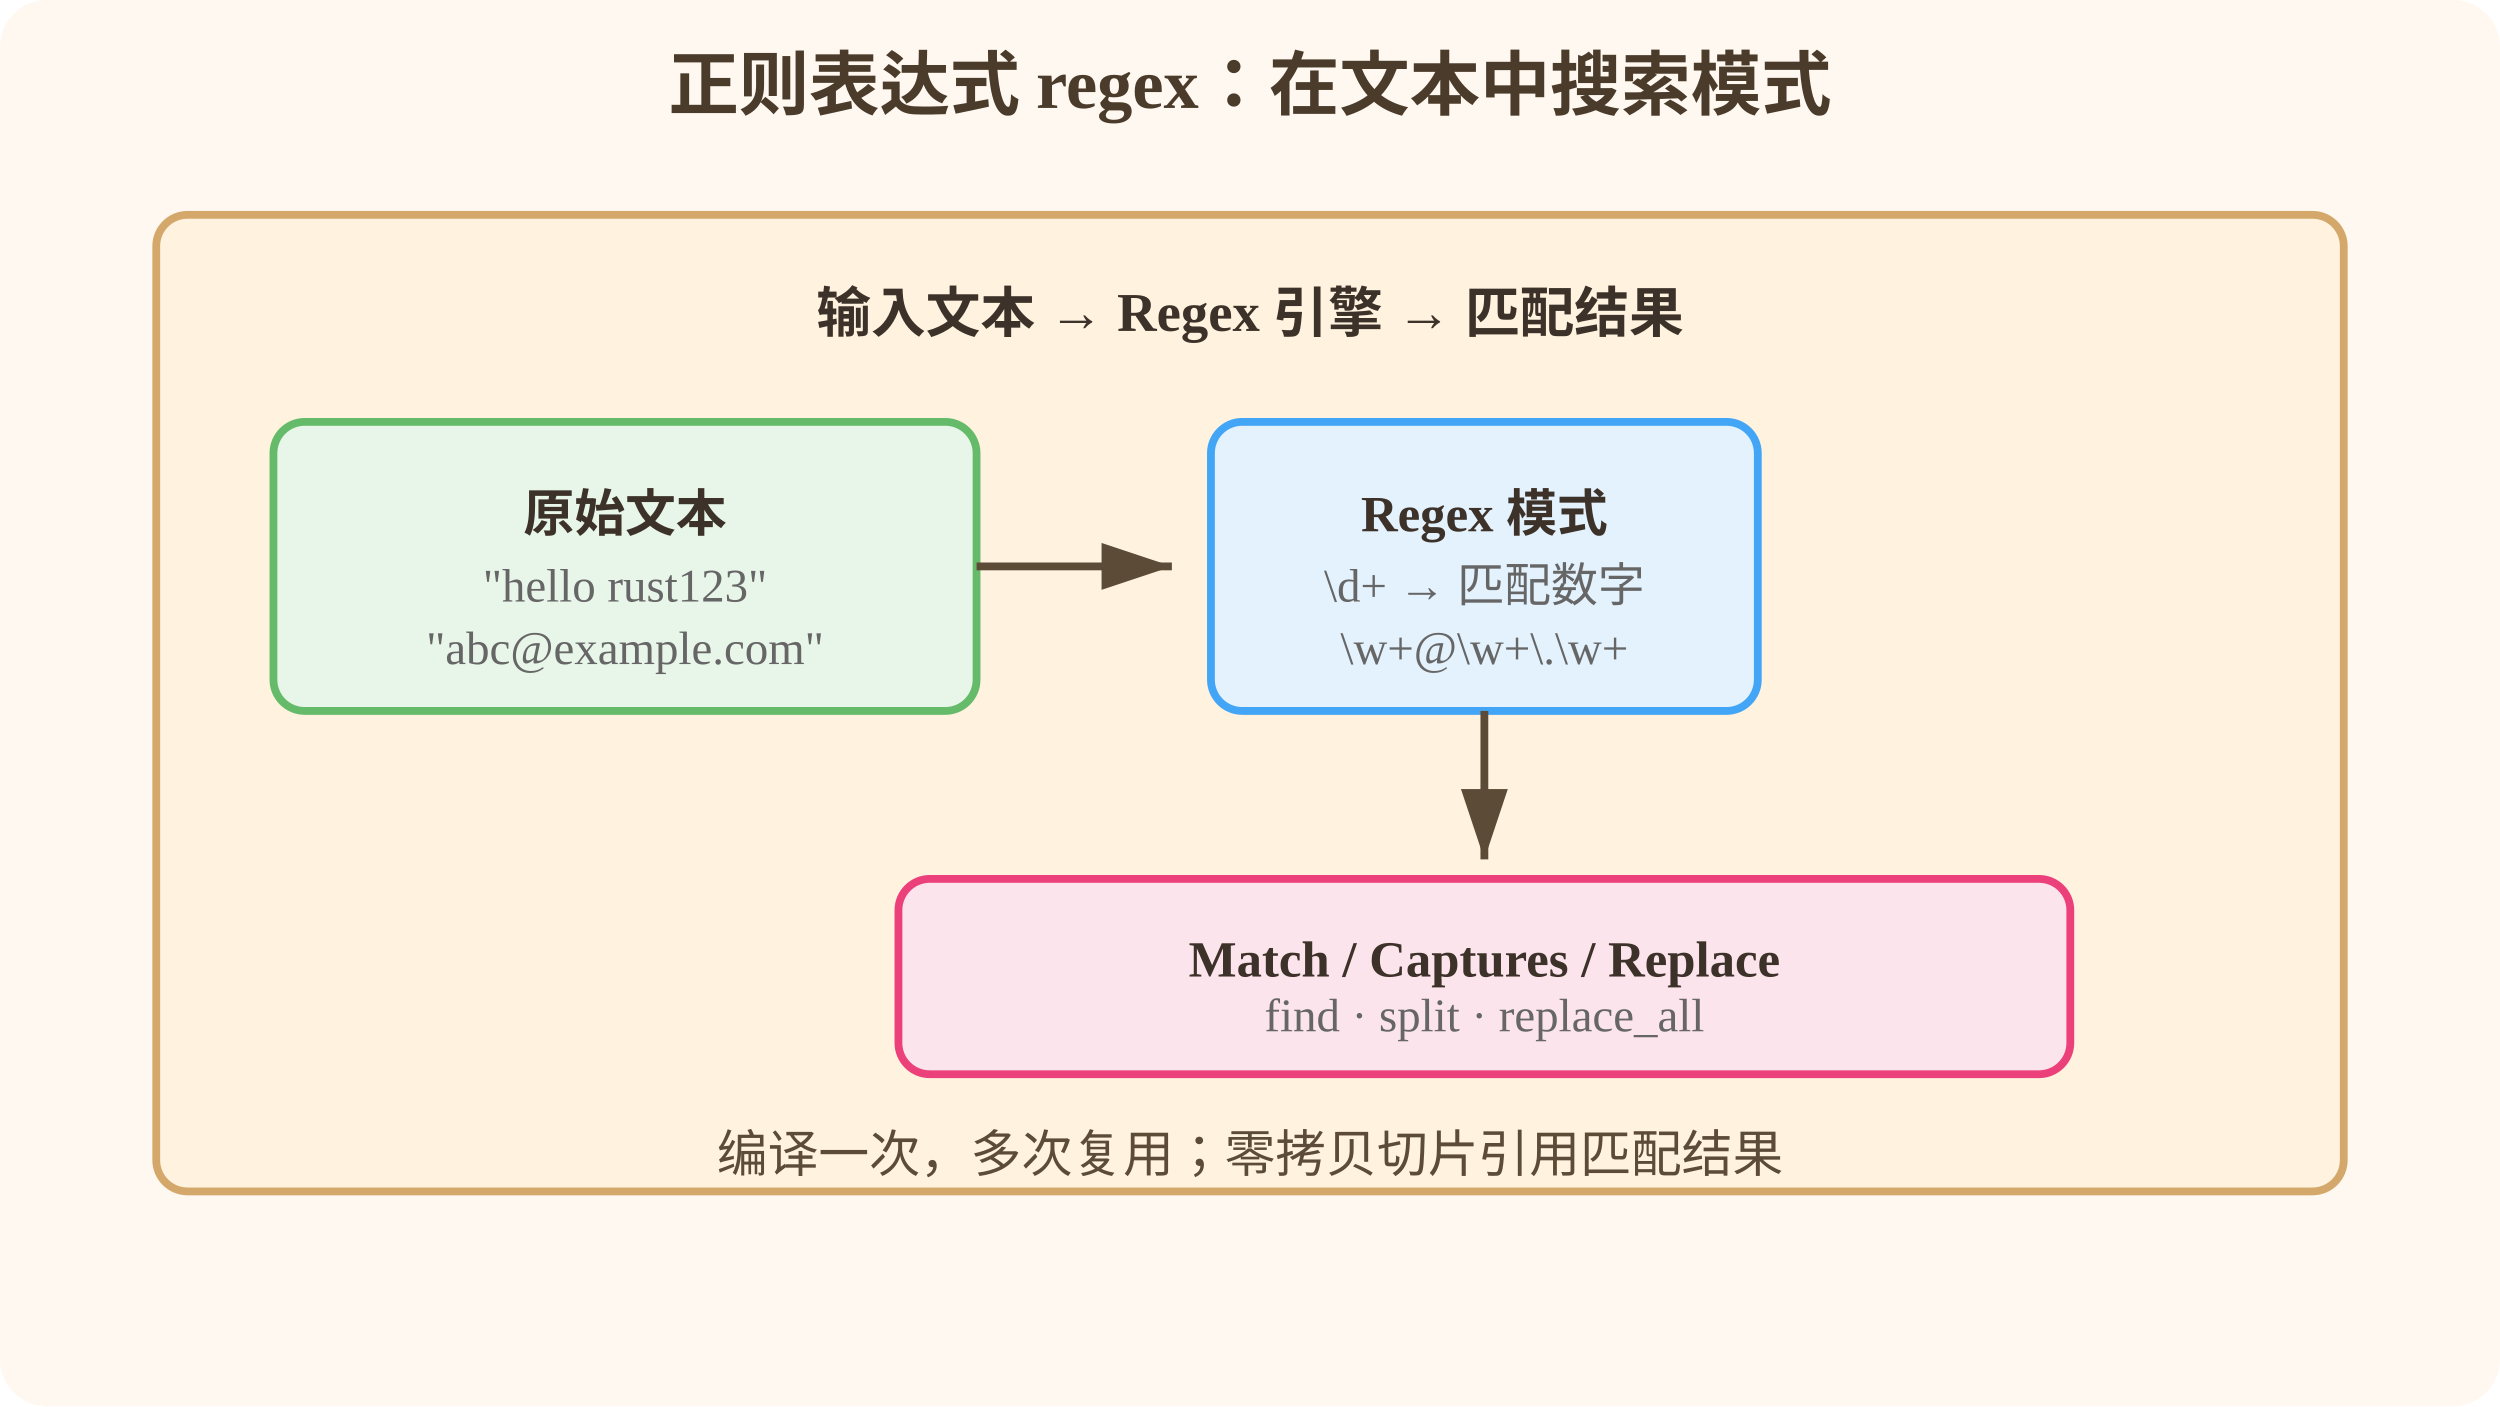
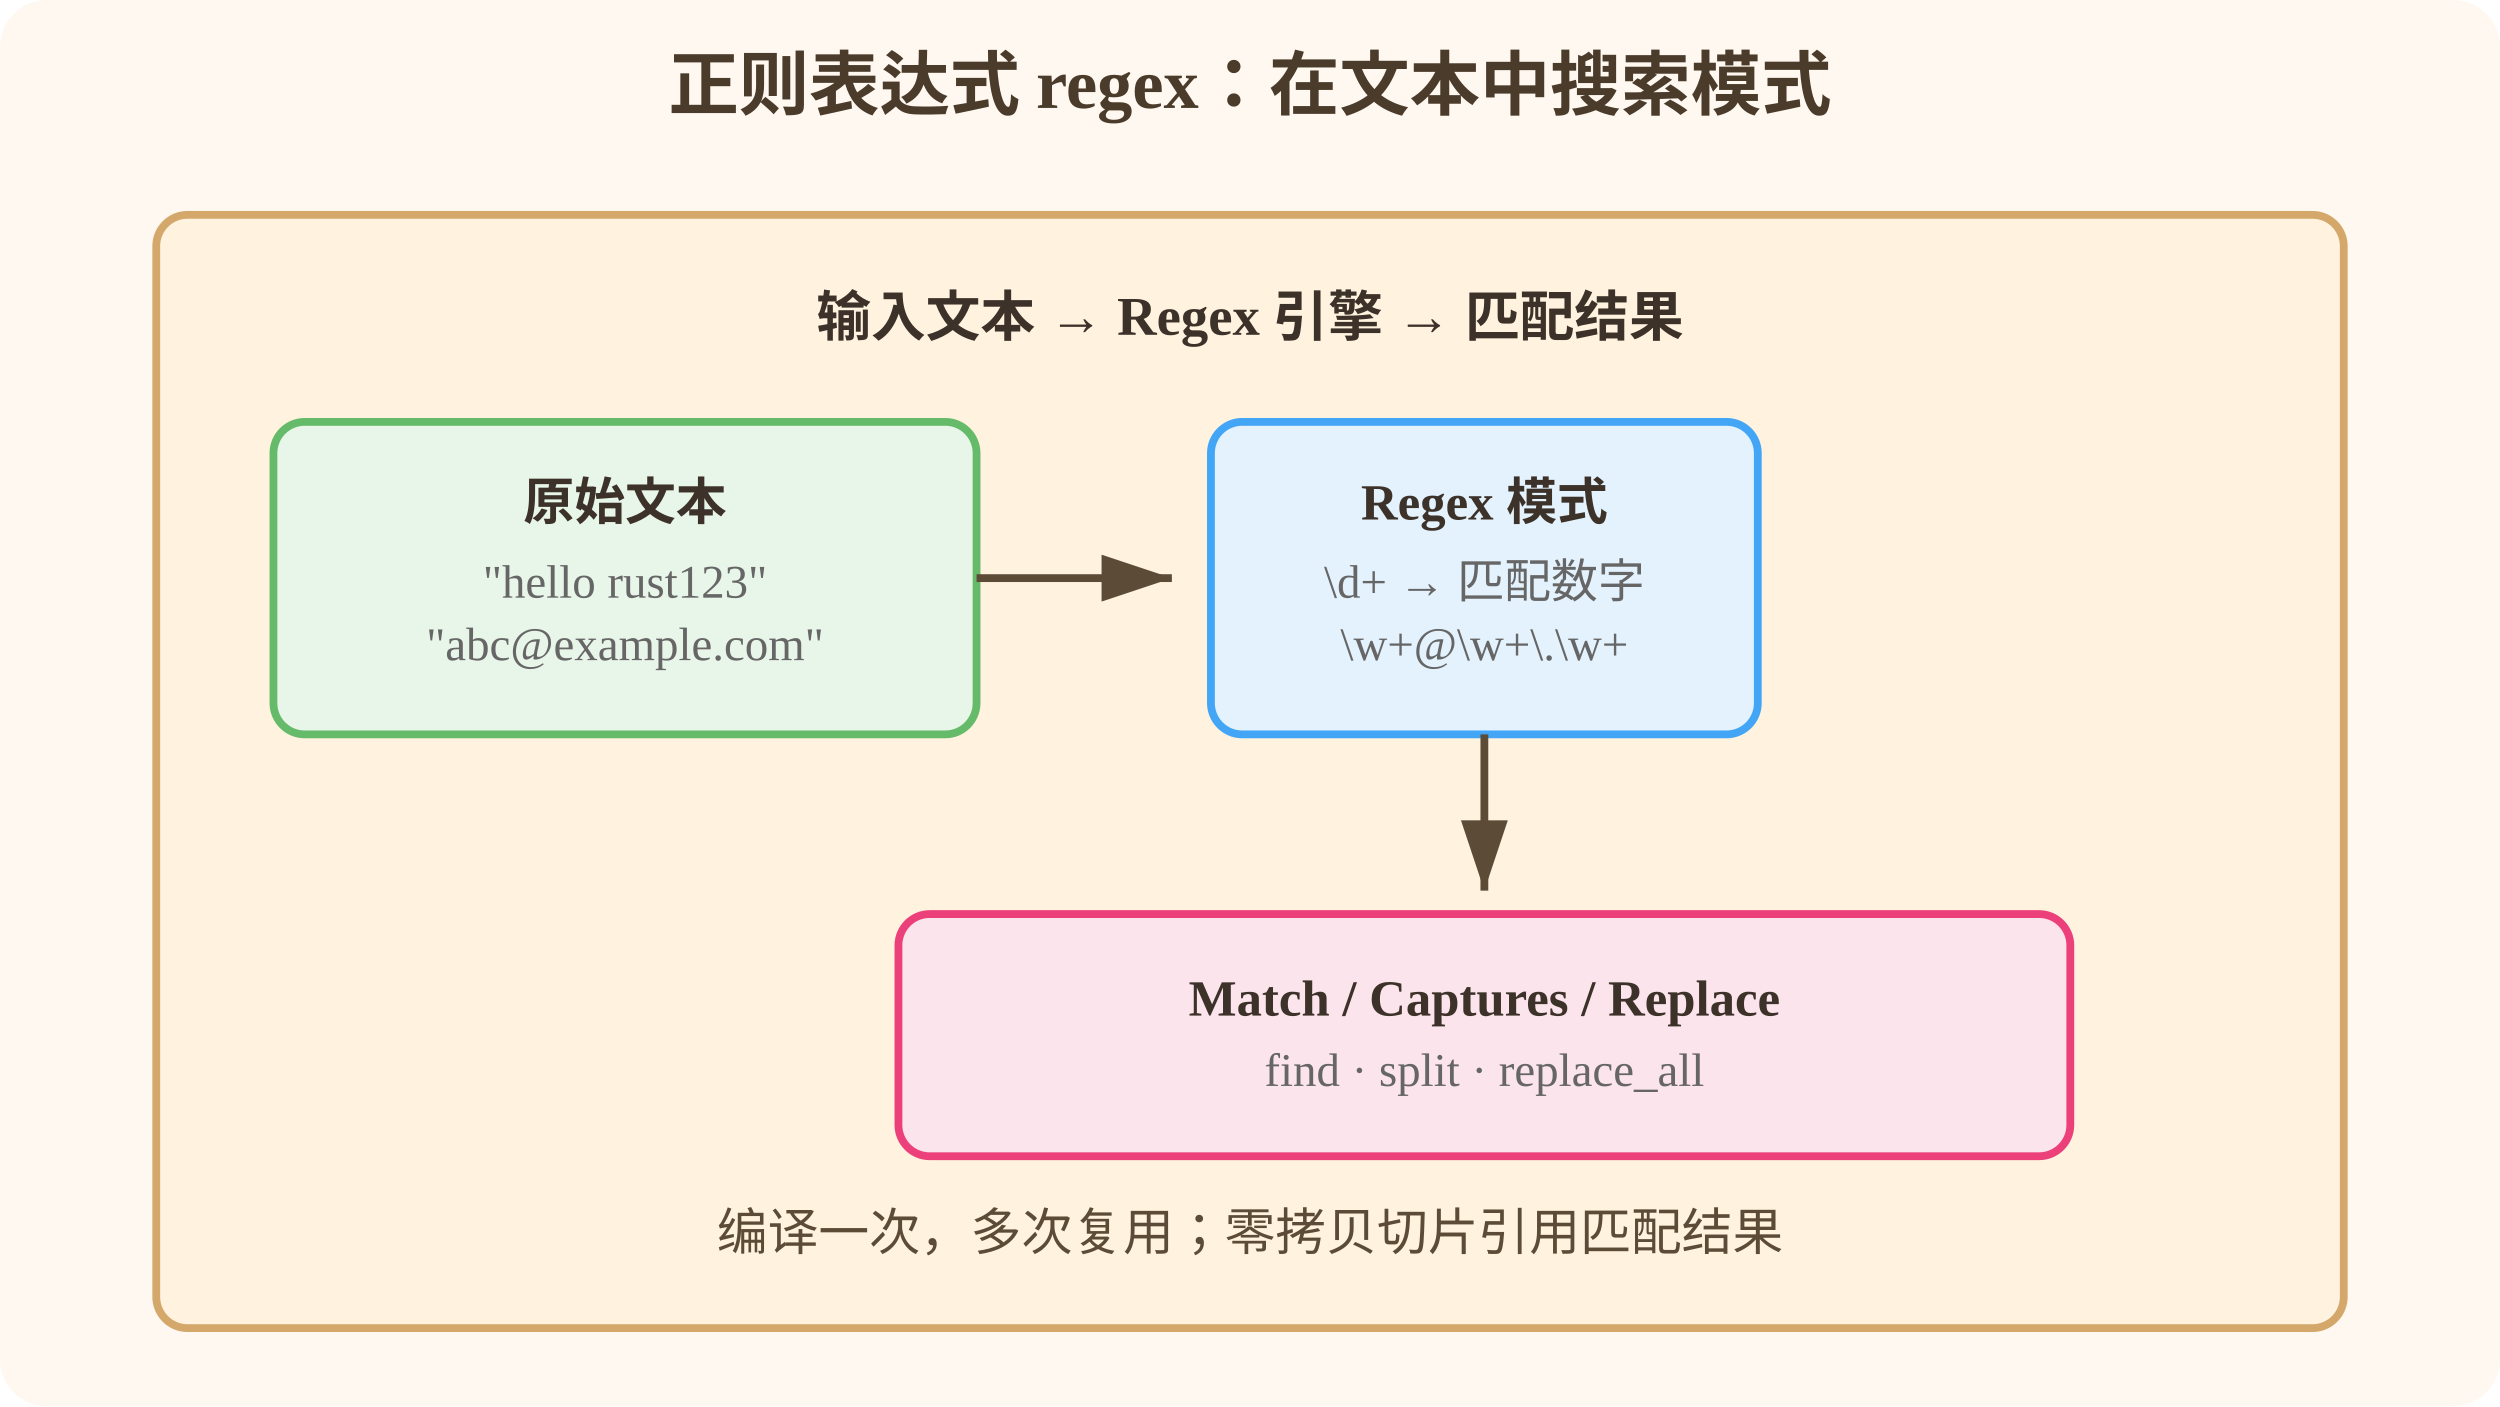
<svg xmlns="http://www.w3.org/2000/svg" width="640" height="360" viewBox="0 0 640 360">
  <rect width="100%" height="100%" fill="#fff8f0" rx="12" />
  <text x="320" y="28" text-anchor="middle" font-size="18" font-weight="bold" fill="#4a3b2a">正则表达式 regex：在文本中搜索模式</text>
  <defs>
    <marker id="arrow" markerWidth="10" markerHeight="10" refX="9" refY="3" orient="auto" markerUnits="strokeWidth">
      <path d="M0,0 L0,6 L9,3 z" fill="#5c4b37" />
    </marker>
  </defs>
-   <rect x="40" y="55" width="560" height="250" fill="#fff3e0" stroke="#d4a76a" stroke-width="2" rx="8" />
-   <text x="320" y="85" font-size="14" font-weight="bold" fill="#3d3229" text-anchor="middle">输入文本 → Regex 引擎 → 匹配结果</text>
-   <rect x="70" y="108" width="180" height="74" fill="#e8f5e9" stroke="#66bb6a" stroke-width="2" rx="8" />
-   <text x="160" y="136" font-size="13" font-weight="bold" fill="#3d3229" text-anchor="middle">原始文本</text>
-   <text x="160" y="154" font-size="12" fill="#666" text-anchor="middle">"hello rust123"</text>
-   <text x="160" y="170" font-size="12" fill="#666" text-anchor="middle">"abc@example.com"</text>
-   <line x1="250" y1="145" x2="300" y2="145" stroke="#5c4b37" stroke-width="2" marker-end="url(#arrow)" />
-   <rect x="310" y="108" width="140" height="74" fill="#e3f2fd" stroke="#42a5f5" stroke-width="2" rx="8" />
-   <text x="380" y="136" font-size="13" font-weight="bold" fill="#3d3229" text-anchor="middle">Regex 模式</text>
-   <text x="380" y="154" font-size="12" fill="#666" text-anchor="middle">\d+ → 匹配数字</text>
-   <text x="380" y="170" font-size="12" fill="#666" text-anchor="middle">\w+@\w+\.\w+</text>
-   <line x1="380" y1="182" x2="380" y2="220" stroke="#5c4b37" stroke-width="2" marker-end="url(#arrow)" />
-   <rect x="230" y="225" width="300" height="50" fill="#fce4ec" stroke="#ec407a" stroke-width="2" rx="8" />
-   <text x="380" y="250" font-size="13" font-weight="bold" fill="#3d3229" text-anchor="middle">Match / Captures / Replace</text>
-   <text x="380" y="264" font-size="12" fill="#666" text-anchor="middle">find · split · replace_all</text>
-   <text x="320" y="300" font-size="13" fill="#5c4b37" text-anchor="middle">编译一次，多次复用；零拷贝切片引用匹配结果</text>
+   <rect x="40" y="55" width="560" height="285" fill="#fff3e0" stroke="#d4a76a" stroke-width="2" rx="8" />
+   <text x="320" y="86" font-size="14" font-weight="bold" fill="#3d3229" text-anchor="middle">输入文本 → Regex 引擎 → 匹配结果</text>
+   <rect x="70" y="108" width="180" height="80" fill="#e8f5e9" stroke="#66bb6a" stroke-width="2" rx="8" />
+   <text x="160" y="133" font-size="13" font-weight="bold" fill="#3d3229" text-anchor="middle">原始文本</text>
+   <text x="160" y="153" font-size="12" fill="#666" text-anchor="middle">"hello rust123"</text>
+   <text x="160" y="169" font-size="12" fill="#666" text-anchor="middle">"abc@example.com"</text>
+   <line x1="250" y1="148" x2="300" y2="148" stroke="#5c4b37" stroke-width="2" marker-end="url(#arrow)" />
+   <rect x="310" y="108" width="140" height="80" fill="#e3f2fd" stroke="#42a5f5" stroke-width="2" rx="8" />
+   <text x="380" y="133" font-size="13" font-weight="bold" fill="#3d3229" text-anchor="middle">Regex 模式</text>
+   <text x="380" y="153" font-size="12" fill="#666" text-anchor="middle">\d+ → 匹配数字</text>
+   <text x="380" y="169" font-size="12" fill="#666" text-anchor="middle">\w+@\w+\.\w+</text>
+   <line x1="380" y1="188" x2="380" y2="228" stroke="#5c4b37" stroke-width="2" marker-end="url(#arrow)" />
+   <rect x="230" y="234" width="300" height="62" fill="#fce4ec" stroke="#ec407a" stroke-width="2" rx="8" />
+   <text x="380" y="260" font-size="13" font-weight="bold" fill="#3d3229" text-anchor="middle">Match / Captures / Replace</text>
+   <text x="380" y="278" font-size="12" fill="#666" text-anchor="middle">find · split · replace_all</text>
+   <text x="320" y="320" font-size="13" fill="#5c4b37" text-anchor="middle">编译一次，多次复用；零拷贝切片引用匹配结果</text>
</svg>
